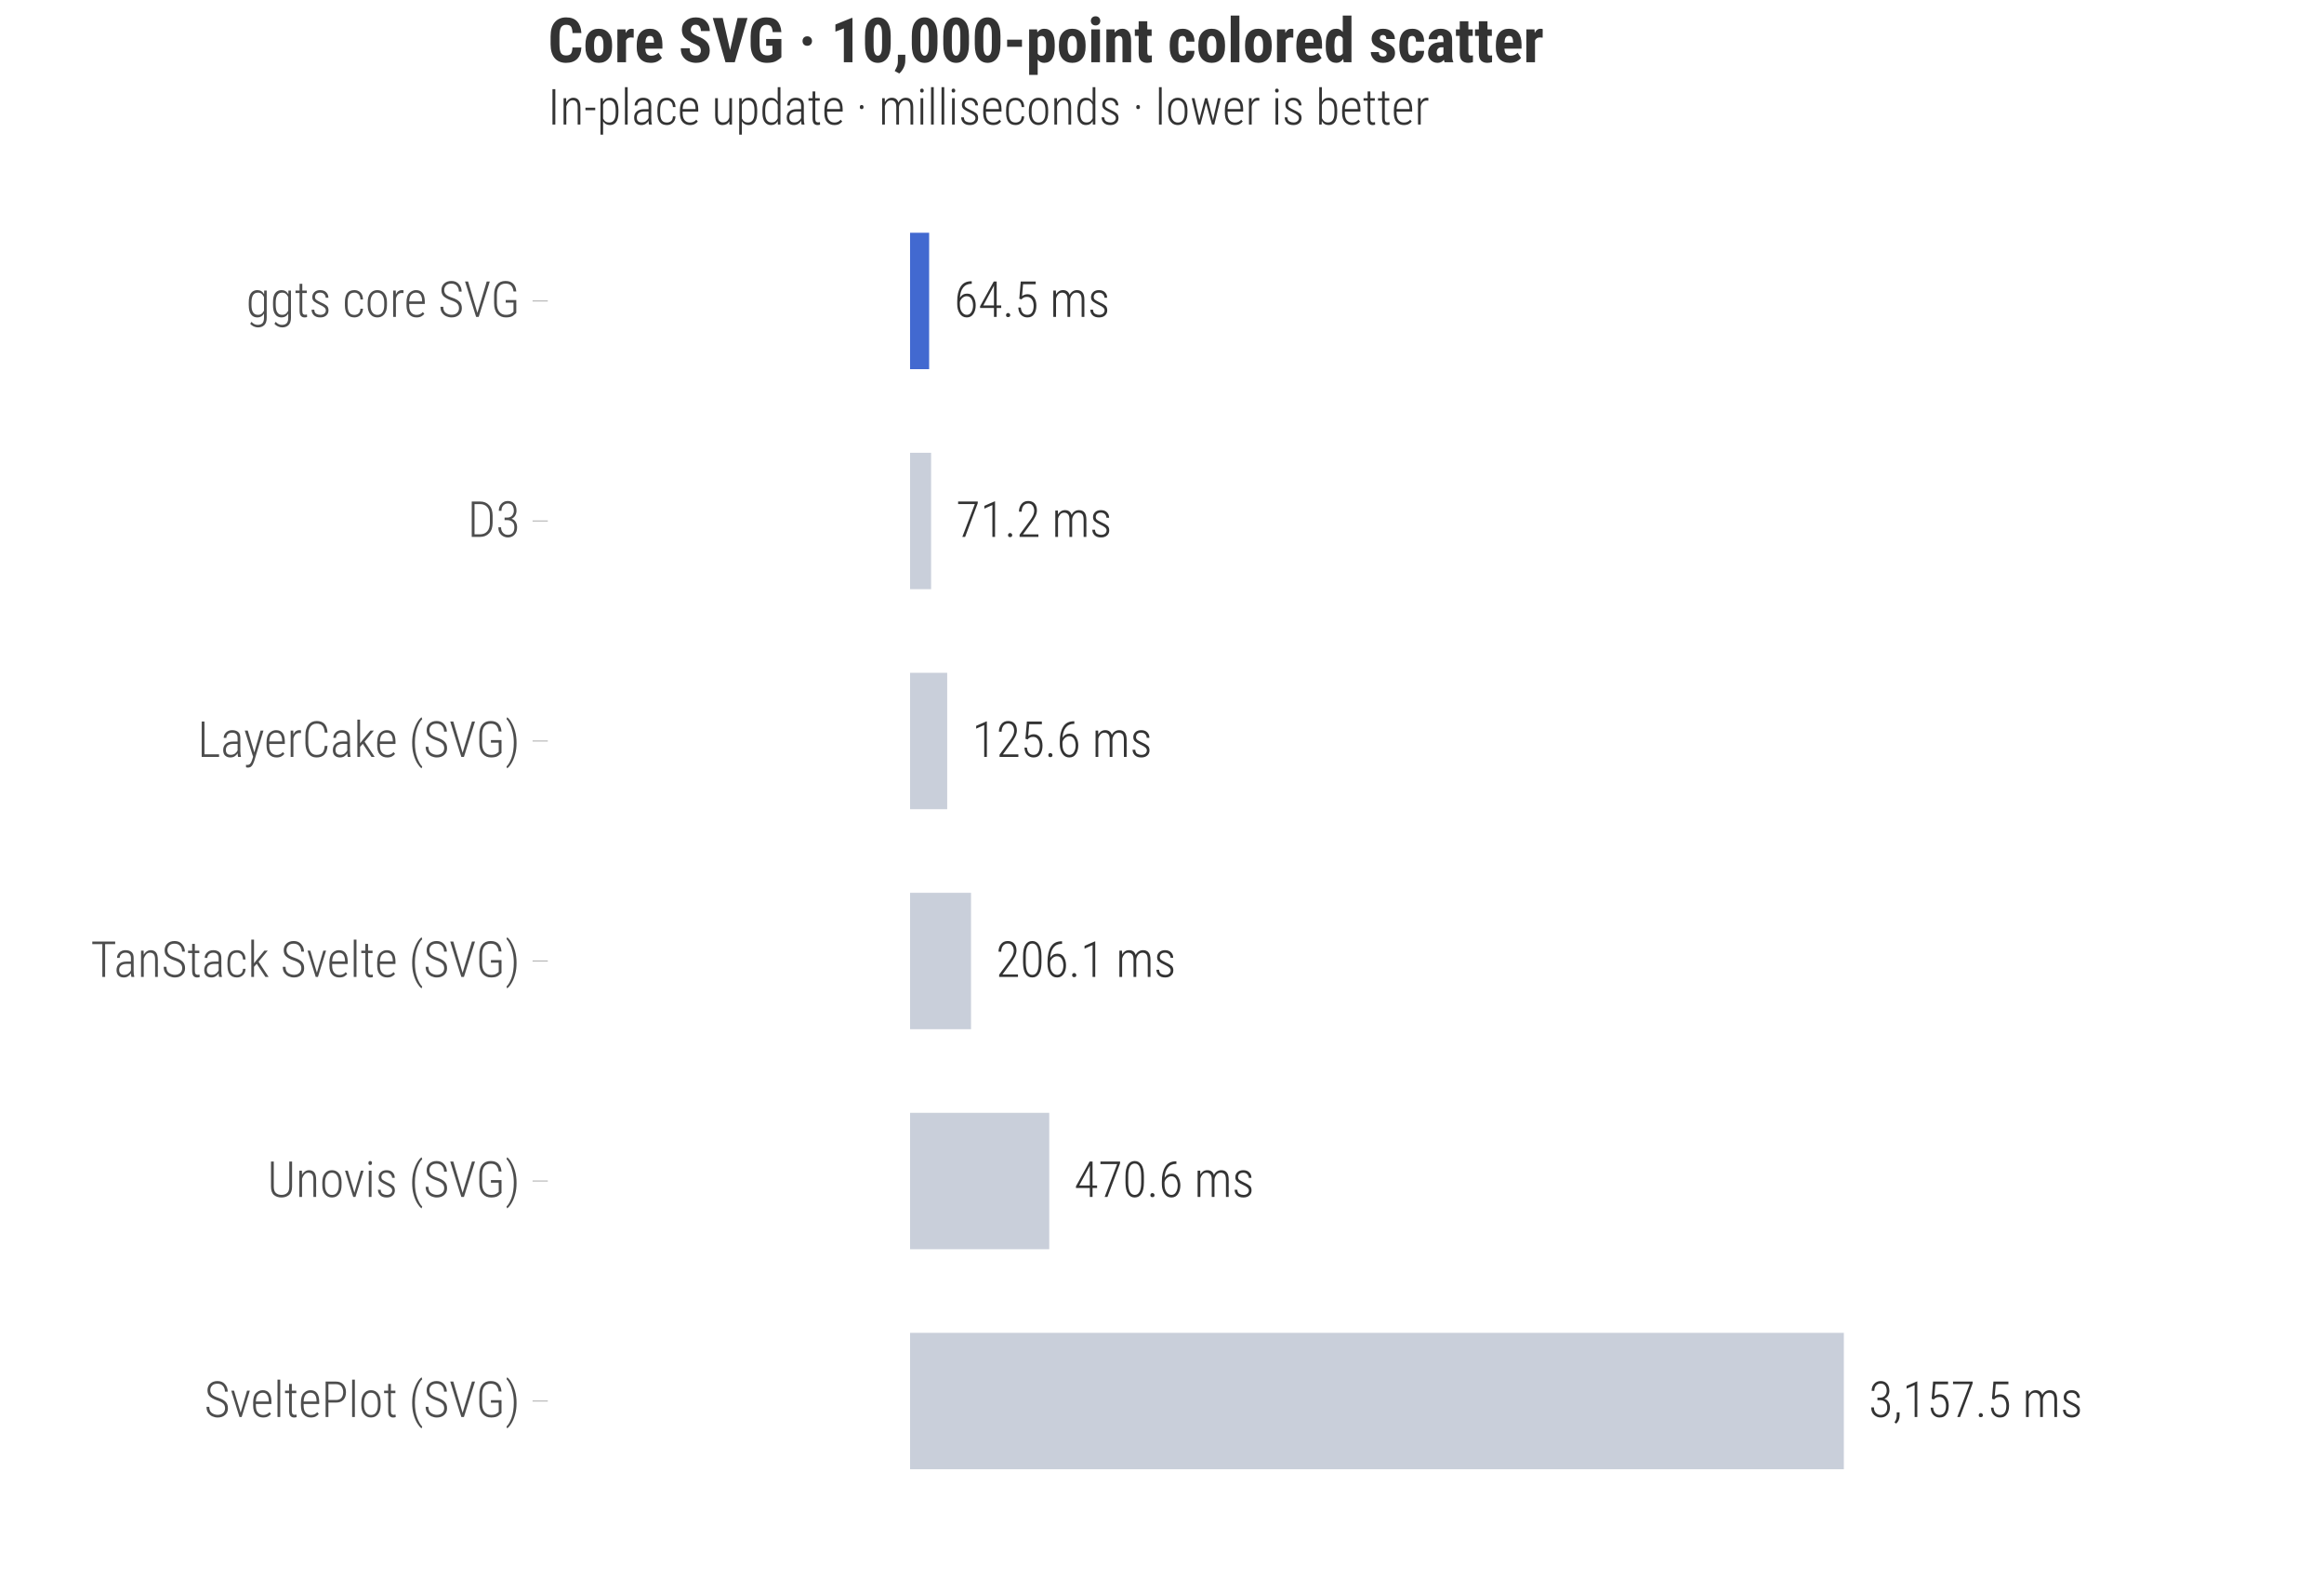
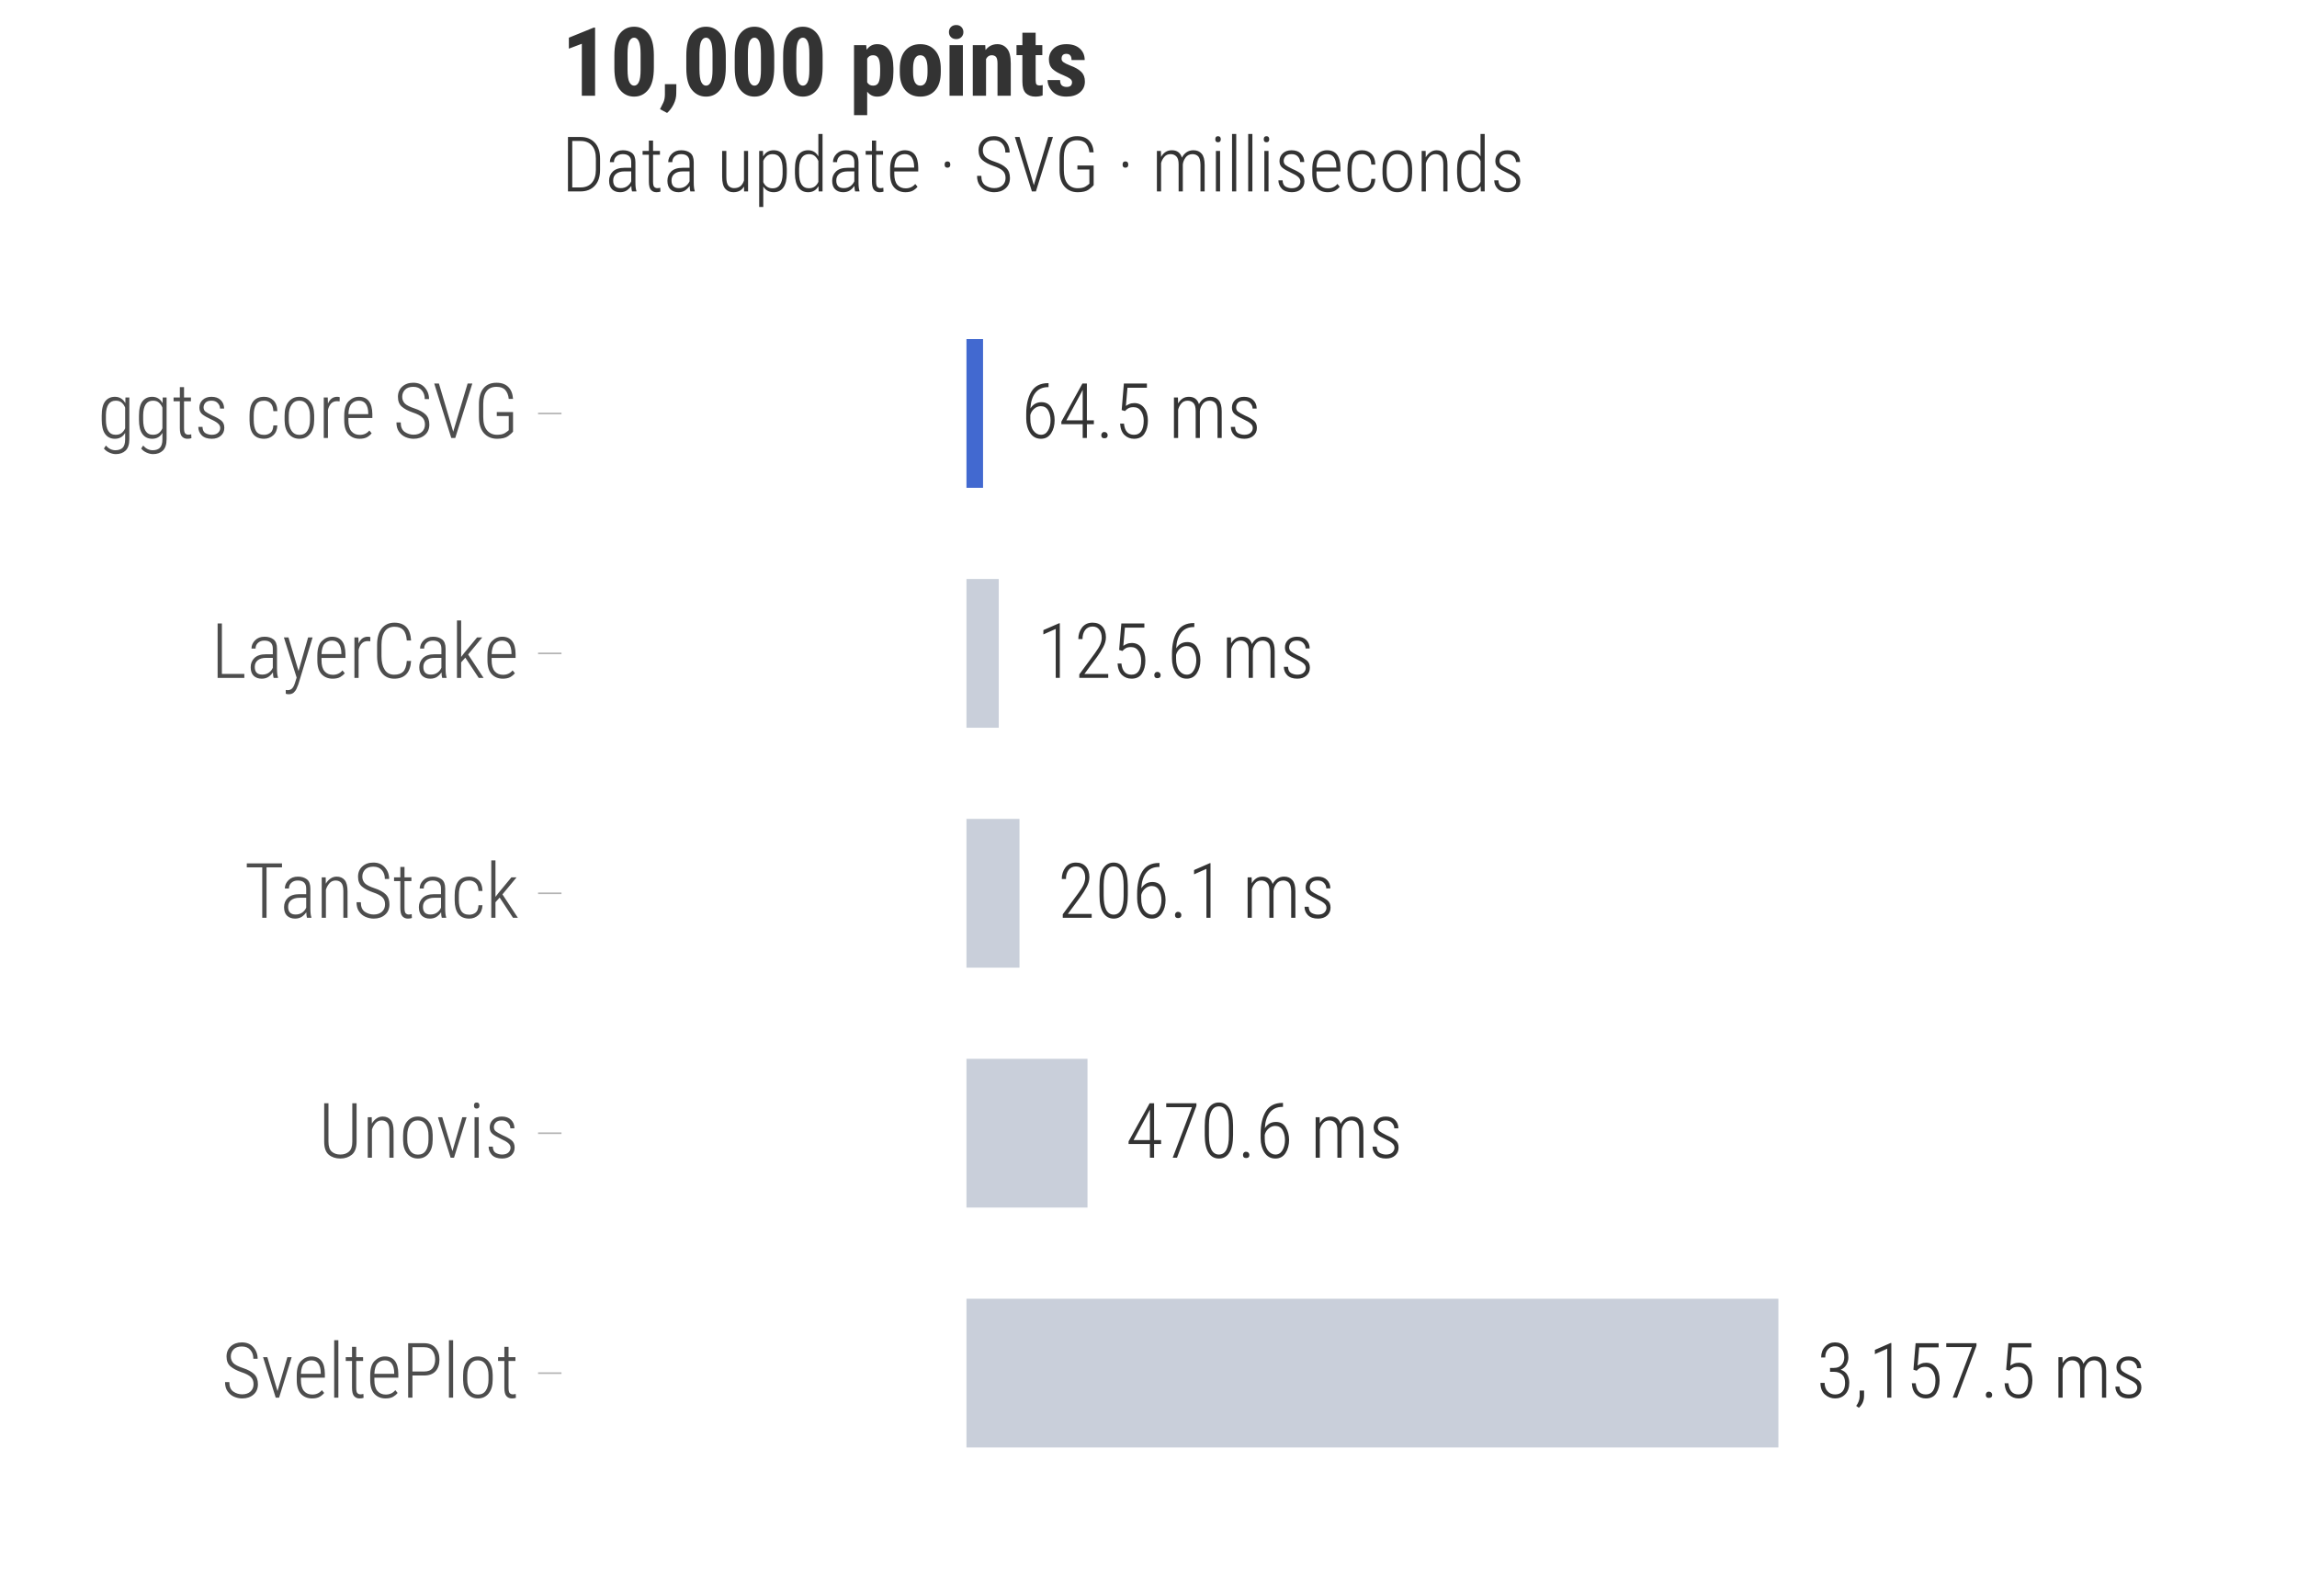
- <svg xmlns="http://www.w3.org/2000/svg" width="560" height="380" viewBox="0 0 560 380" role="img" aria-label="Core SVG · 10,000-point colored scatter. In-place update · milliseconds · lower is better. ggts core SVG: 64.5 ms; D3: 71.2 ms; LayerCake (SVG): 125.6 ms; TanStack Svelte (SVG): 206.1 ms; Unovis (SVG): 470.6 ms; SveltePlot (SVG): 3,157.5 ms." class="gg-plot" font-family="&quot;Roboto Condensed&quot;, &quot;Arial Narrow&quot;, Arial, sans-serif" font-size="11" font-weight="300" text-rendering="optimizeLegibility" shape-rendering="geometricPrecision">
-   <rect class="gg-paper" width="560" height="380" fill="var(--gg-paper, #ffffff)" />
-   <text class="gg-title" x="132" y="15" font-size="15" font-weight="700" fill="var(--gg-ink, #333333)">Core SVG · 10,000-point colored scatter</text>
-   <text class="gg-subtitle" x="132" y="30" font-size="12" font-weight="300" fill="var(--gg-ink, #333333)">In-place update · milliseconds · lower is better</text>
+ <svg xmlns="http://www.w3.org/2000/svg" width="360" height="250" viewBox="0 0 360 250" role="img" aria-label="10,000 points. Data update · SVG · milliseconds. Lower is better. ggts core SVG: 64.5 ms; LayerCake: 125.6 ms; TanStack: 206.1 ms; Unovis: 470.6 ms; SveltePlot: 3,157.5 ms." class="gg-plot" font-family="&quot;Roboto Condensed&quot;, &quot;Arial Narrow&quot;, Arial, sans-serif" font-size="11" font-weight="300" text-rendering="optimizeLegibility" shape-rendering="geometricPrecision">
+   <rect class="gg-paper" width="360" height="250" fill="var(--gg-paper, #ffffff)" />
+   <text class="gg-title" x="88" y="15" font-size="15" font-weight="700" fill="var(--gg-ink, #333333)">10,000 points</text>
+   <text class="gg-subtitle" x="88" y="30" font-size="12" font-weight="300" fill="var(--gg-ink, #333333)">Data update · SVG · milliseconds</text>
  <defs>
    <clipPath id="gg-clip-0">
-       <rect width="424" height="318" />
+       <rect width="268" height="188" />
    </clipPath>
  </defs>
-   <g class="gg-panel" data-panel="0" transform="translate(132,46)">
-     <rect class="gg-panel-background" width="424" height="318" fill="var(--gg-panel, #ffffff)" />
+   <g class="gg-panel" data-panel="0" transform="translate(88,46)">
+     <rect class="gg-panel-background" width="268" height="188" fill="var(--gg-panel, #ffffff)" />
    <g class="gg-grid" stroke="var(--gg-grid, transparent)" stroke-width="0.25" vector-effect="non-scaling-stroke">
-       <line x1="16.03" y1="0" x2="16.03" y2="318" />
-       <line x1="87.29" y1="0" x2="87.29" y2="318" />
-       <line x1="158.55" y1="0" x2="158.55" y2="318" />
-       <line x1="229.82" y1="0" x2="229.82" y2="318" />
-       <line x1="301.08" y1="0" x2="301.08" y2="318" />
-       <line x1="372.34" y1="0" x2="372.34" y2="318" />
-       <line x1="0" y1="26.5" x2="424" y2="26.5" />
-       <line x1="0" y1="79.5" x2="424" y2="79.5" />
-       <line x1="0" y1="132.5" x2="424" y2="132.5" />
-       <line x1="0" y1="185.5" x2="424" y2="185.5" />
-       <line x1="0" y1="238.5" x2="424" y2="238.5" />
-       <line x1="0" y1="291.5" x2="424" y2="291.5" />
+       <line x1="63.47" y1="0" x2="63.47" y2="188" />
+       <line x1="144.08" y1="0" x2="144.08" y2="188" />
+       <line x1="224.68" y1="0" x2="224.68" y2="188" />
+       <line x1="0" y1="18.8" x2="268" y2="18.8" />
+       <line x1="0" y1="56.4" x2="268" y2="56.4" />
+       <line x1="0" y1="94" x2="268" y2="94" />
+       <line x1="0" y1="131.6" x2="268" y2="131.6" />
+       <line x1="0" y1="169.2" x2="268" y2="169.2" />
    </g>
    <g class="gg-marks" clip-path="url(#gg-clip-0)">
      <g class="gg-batch gg-rects" data-layer="0">
-         <rect x="87.29" y="10.07" width="4.6" height="32.86" fill="#4269d0" />
-         <rect x="87.29" y="63.07" width="5.07" height="32.86" fill="#c9cfda" />
-         <rect x="87.29" y="116.07" width="8.95" height="32.86" fill="#c9cfda" />
-         <rect x="87.29" y="169.07" width="14.69" height="32.86" fill="#c9cfda" />
-         <rect x="87.29" y="222.07" width="33.54" height="32.86" fill="#c9cfda" />
-         <rect x="87.29" y="275.07" width="225.01" height="32.86" fill="#c9cfda" />
+         <rect x="63.47" y="7.14" width="2.6" height="23.31" fill="#4269d0" />
+         <rect x="63.47" y="44.74" width="5.06" height="23.31" fill="#c9cfda" />
+         <rect x="63.47" y="82.34" width="8.31" height="23.31" fill="#c9cfda" />
+         <rect x="63.47" y="119.94" width="18.97" height="23.31" fill="#c9cfda" />
+         <rect x="63.47" y="157.54" width="127.25" height="23.31" fill="#c9cfda" />
      </g>
      <g class="gg-batch gg-glyphs" data-layer="1" font-size="12" text-anchor="start">
-         <text x="97.89" y="26.5" dy="0.32em" fill="var(--gg-ink, #333333)">64.5 ms</text>
-         <text x="98.37" y="79.5" dy="0.32em" fill="var(--gg-ink, #333333)">71.2 ms</text>
-         <text x="102.24" y="132.5" dy="0.32em" fill="var(--gg-ink, #333333)">125.6 ms</text>
-         <text x="107.98" y="185.5" dy="0.32em" fill="var(--gg-ink, #333333)">206.1 ms</text>
-         <text x="126.83" y="238.5" dy="0.32em" fill="var(--gg-ink, #333333)">470.6 ms</text>
-         <text x="318.3" y="291.5" dy="0.32em" fill="var(--gg-ink, #333333)">3,157.5 ms</text>
+         <text x="72.07" y="18.8" dy="0.32em" fill="var(--gg-ink, #333333)">64.5 ms</text>
+         <text x="74.54" y="56.4" dy="0.32em" fill="var(--gg-ink, #333333)">125.6 ms</text>
+         <text x="77.78" y="94" dy="0.32em" fill="var(--gg-ink, #333333)">206.1 ms</text>
+         <text x="88.44" y="131.6" dy="0.32em" fill="var(--gg-ink, #333333)">470.6 ms</text>
+         <text x="196.72" y="169.2" dy="0.32em" fill="var(--gg-ink, #333333)">3,157.5 ms</text>
      </g>
    </g>
-     <rect class="gg-panel-border" width="424" height="318" fill="none" stroke="var(--gg-panelBorder, transparent)" stroke-width="0.5" vector-effect="non-scaling-stroke" />
+     <rect class="gg-panel-border" width="268" height="188" fill="none" stroke="var(--gg-panelBorder, transparent)" stroke-width="0.5" vector-effect="non-scaling-stroke" />
  </g>
-   <g class="gg-axis gg-axis-y" transform="translate(132,46)">
-     <g class="gg-tick" transform="translate(0,26.5)">
+   <g class="gg-axis gg-axis-y" transform="translate(88,46)">
+     <g class="gg-tick" transform="translate(0,18.8)">
      <line x2="-3.67" stroke="var(--gg-tickColor, #b3b3b3)" stroke-width="0.25" vector-effect="non-scaling-stroke" />
      <text x="-6.67" dy="0.32em" text-anchor="end" fill="var(--gg-axisText, #4d4d4d)" font-size="12" font-weight="300">ggts core SVG</text>
    </g>
-     <g class="gg-tick" transform="translate(0,79.5)">
+     <g class="gg-tick" transform="translate(0,56.4)">
      <line x2="-3.67" stroke="var(--gg-tickColor, #b3b3b3)" stroke-width="0.25" vector-effect="non-scaling-stroke" />
-       <text x="-6.67" dy="0.32em" text-anchor="end" fill="var(--gg-axisText, #4d4d4d)" font-size="12" font-weight="300">D3</text>
+       <text x="-6.67" dy="0.32em" text-anchor="end" fill="var(--gg-axisText, #4d4d4d)" font-size="12" font-weight="300">LayerCake</text>
    </g>
-     <g class="gg-tick" transform="translate(0,132.5)">
+     <g class="gg-tick" transform="translate(0,94)">
      <line x2="-3.67" stroke="var(--gg-tickColor, #b3b3b3)" stroke-width="0.25" vector-effect="non-scaling-stroke" />
-       <text x="-6.67" dy="0.32em" text-anchor="end" fill="var(--gg-axisText, #4d4d4d)" font-size="12" font-weight="300">LayerCake (SVG)</text>
+       <text x="-6.67" dy="0.32em" text-anchor="end" fill="var(--gg-axisText, #4d4d4d)" font-size="12" font-weight="300">TanStack</text>
    </g>
-     <g class="gg-tick" transform="translate(0,185.5)">
+     <g class="gg-tick" transform="translate(0,131.6)">
      <line x2="-3.67" stroke="var(--gg-tickColor, #b3b3b3)" stroke-width="0.25" vector-effect="non-scaling-stroke" />
-       <text x="-6.67" dy="0.32em" text-anchor="end" fill="var(--gg-axisText, #4d4d4d)" font-size="12" font-weight="300">TanStack Svelte (SVG)</text>
+       <text x="-6.67" dy="0.32em" text-anchor="end" fill="var(--gg-axisText, #4d4d4d)" font-size="12" font-weight="300">Unovis</text>
    </g>
-     <g class="gg-tick" transform="translate(0,238.5)">
+     <g class="gg-tick" transform="translate(0,169.2)">
      <line x2="-3.67" stroke="var(--gg-tickColor, #b3b3b3)" stroke-width="0.25" vector-effect="non-scaling-stroke" />
-       <text x="-6.67" dy="0.32em" text-anchor="end" fill="var(--gg-axisText, #4d4d4d)" font-size="12" font-weight="300">Unovis (SVG)</text>
-     </g>
-     <g class="gg-tick" transform="translate(0,291.5)">
-       <line x2="-3.67" stroke="var(--gg-tickColor, #b3b3b3)" stroke-width="0.25" vector-effect="non-scaling-stroke" />
-       <text x="-6.67" dy="0.32em" text-anchor="end" fill="var(--gg-axisText, #4d4d4d)" font-size="12" font-weight="300">SveltePlot (SVG)</text>
+       <text x="-6.67" dy="0.32em" text-anchor="end" fill="var(--gg-axisText, #4d4d4d)" font-size="12" font-weight="300">SveltePlot</text>
    </g>
  </g>
</svg>
